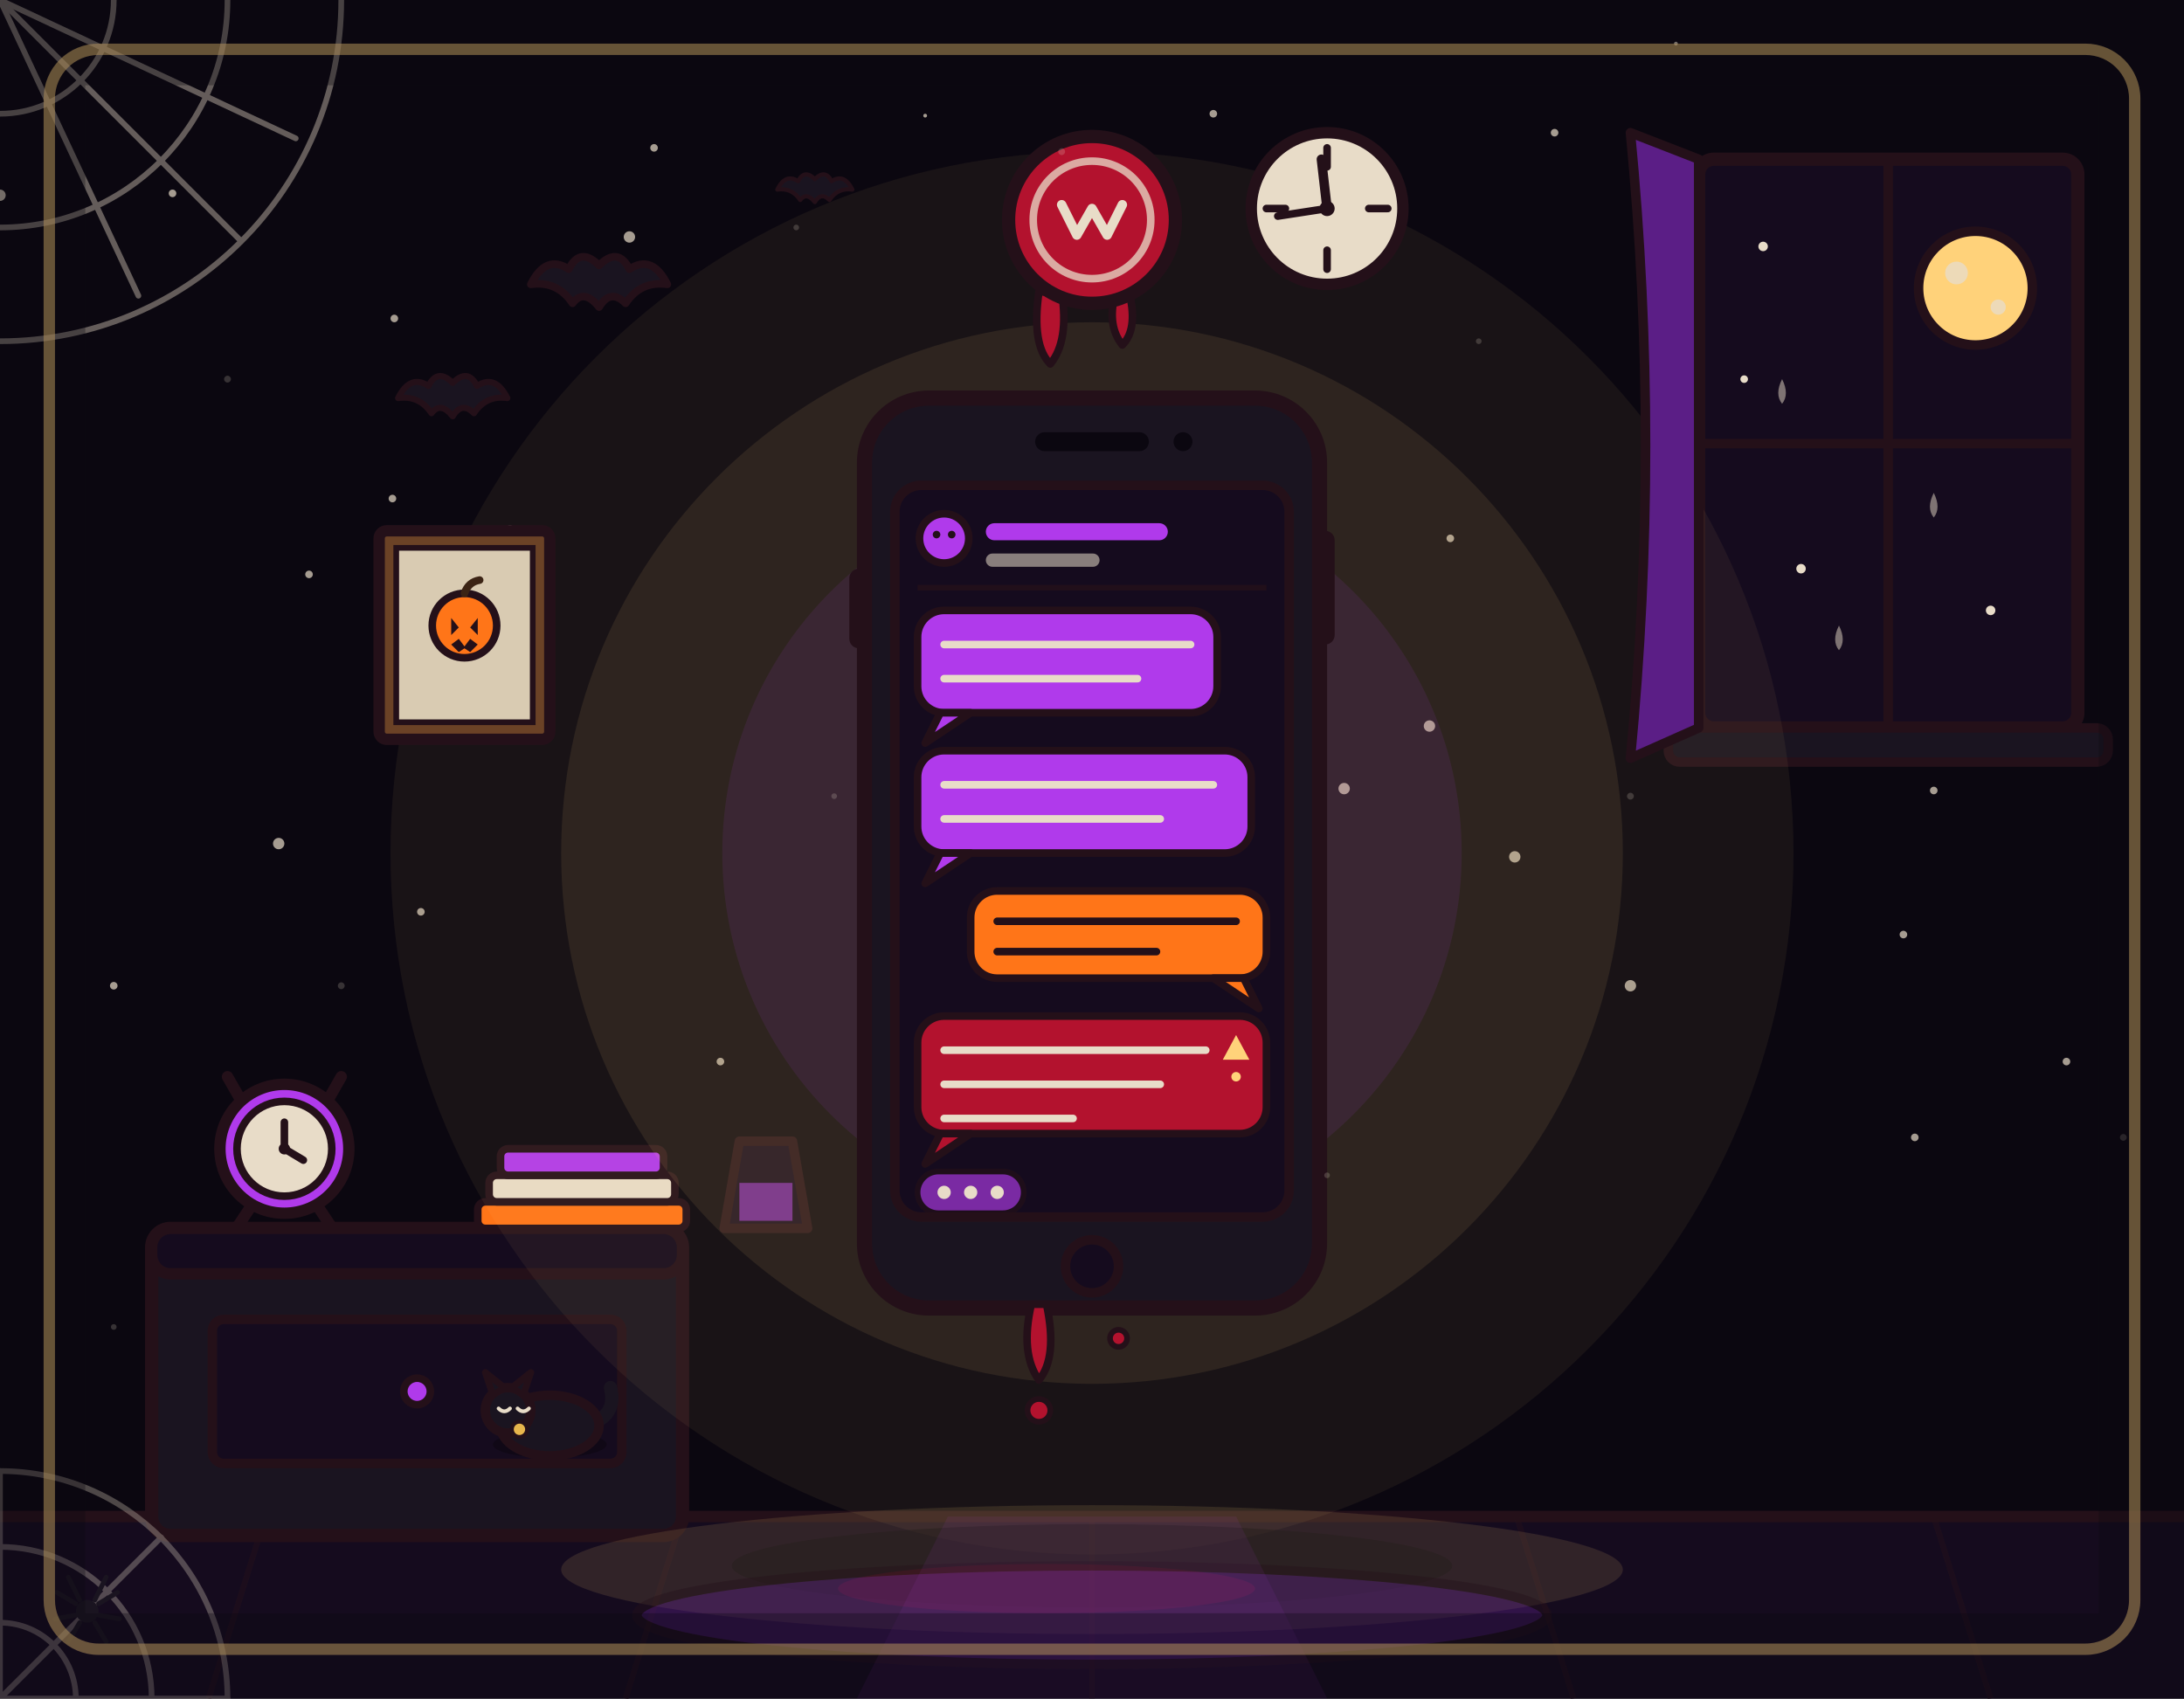
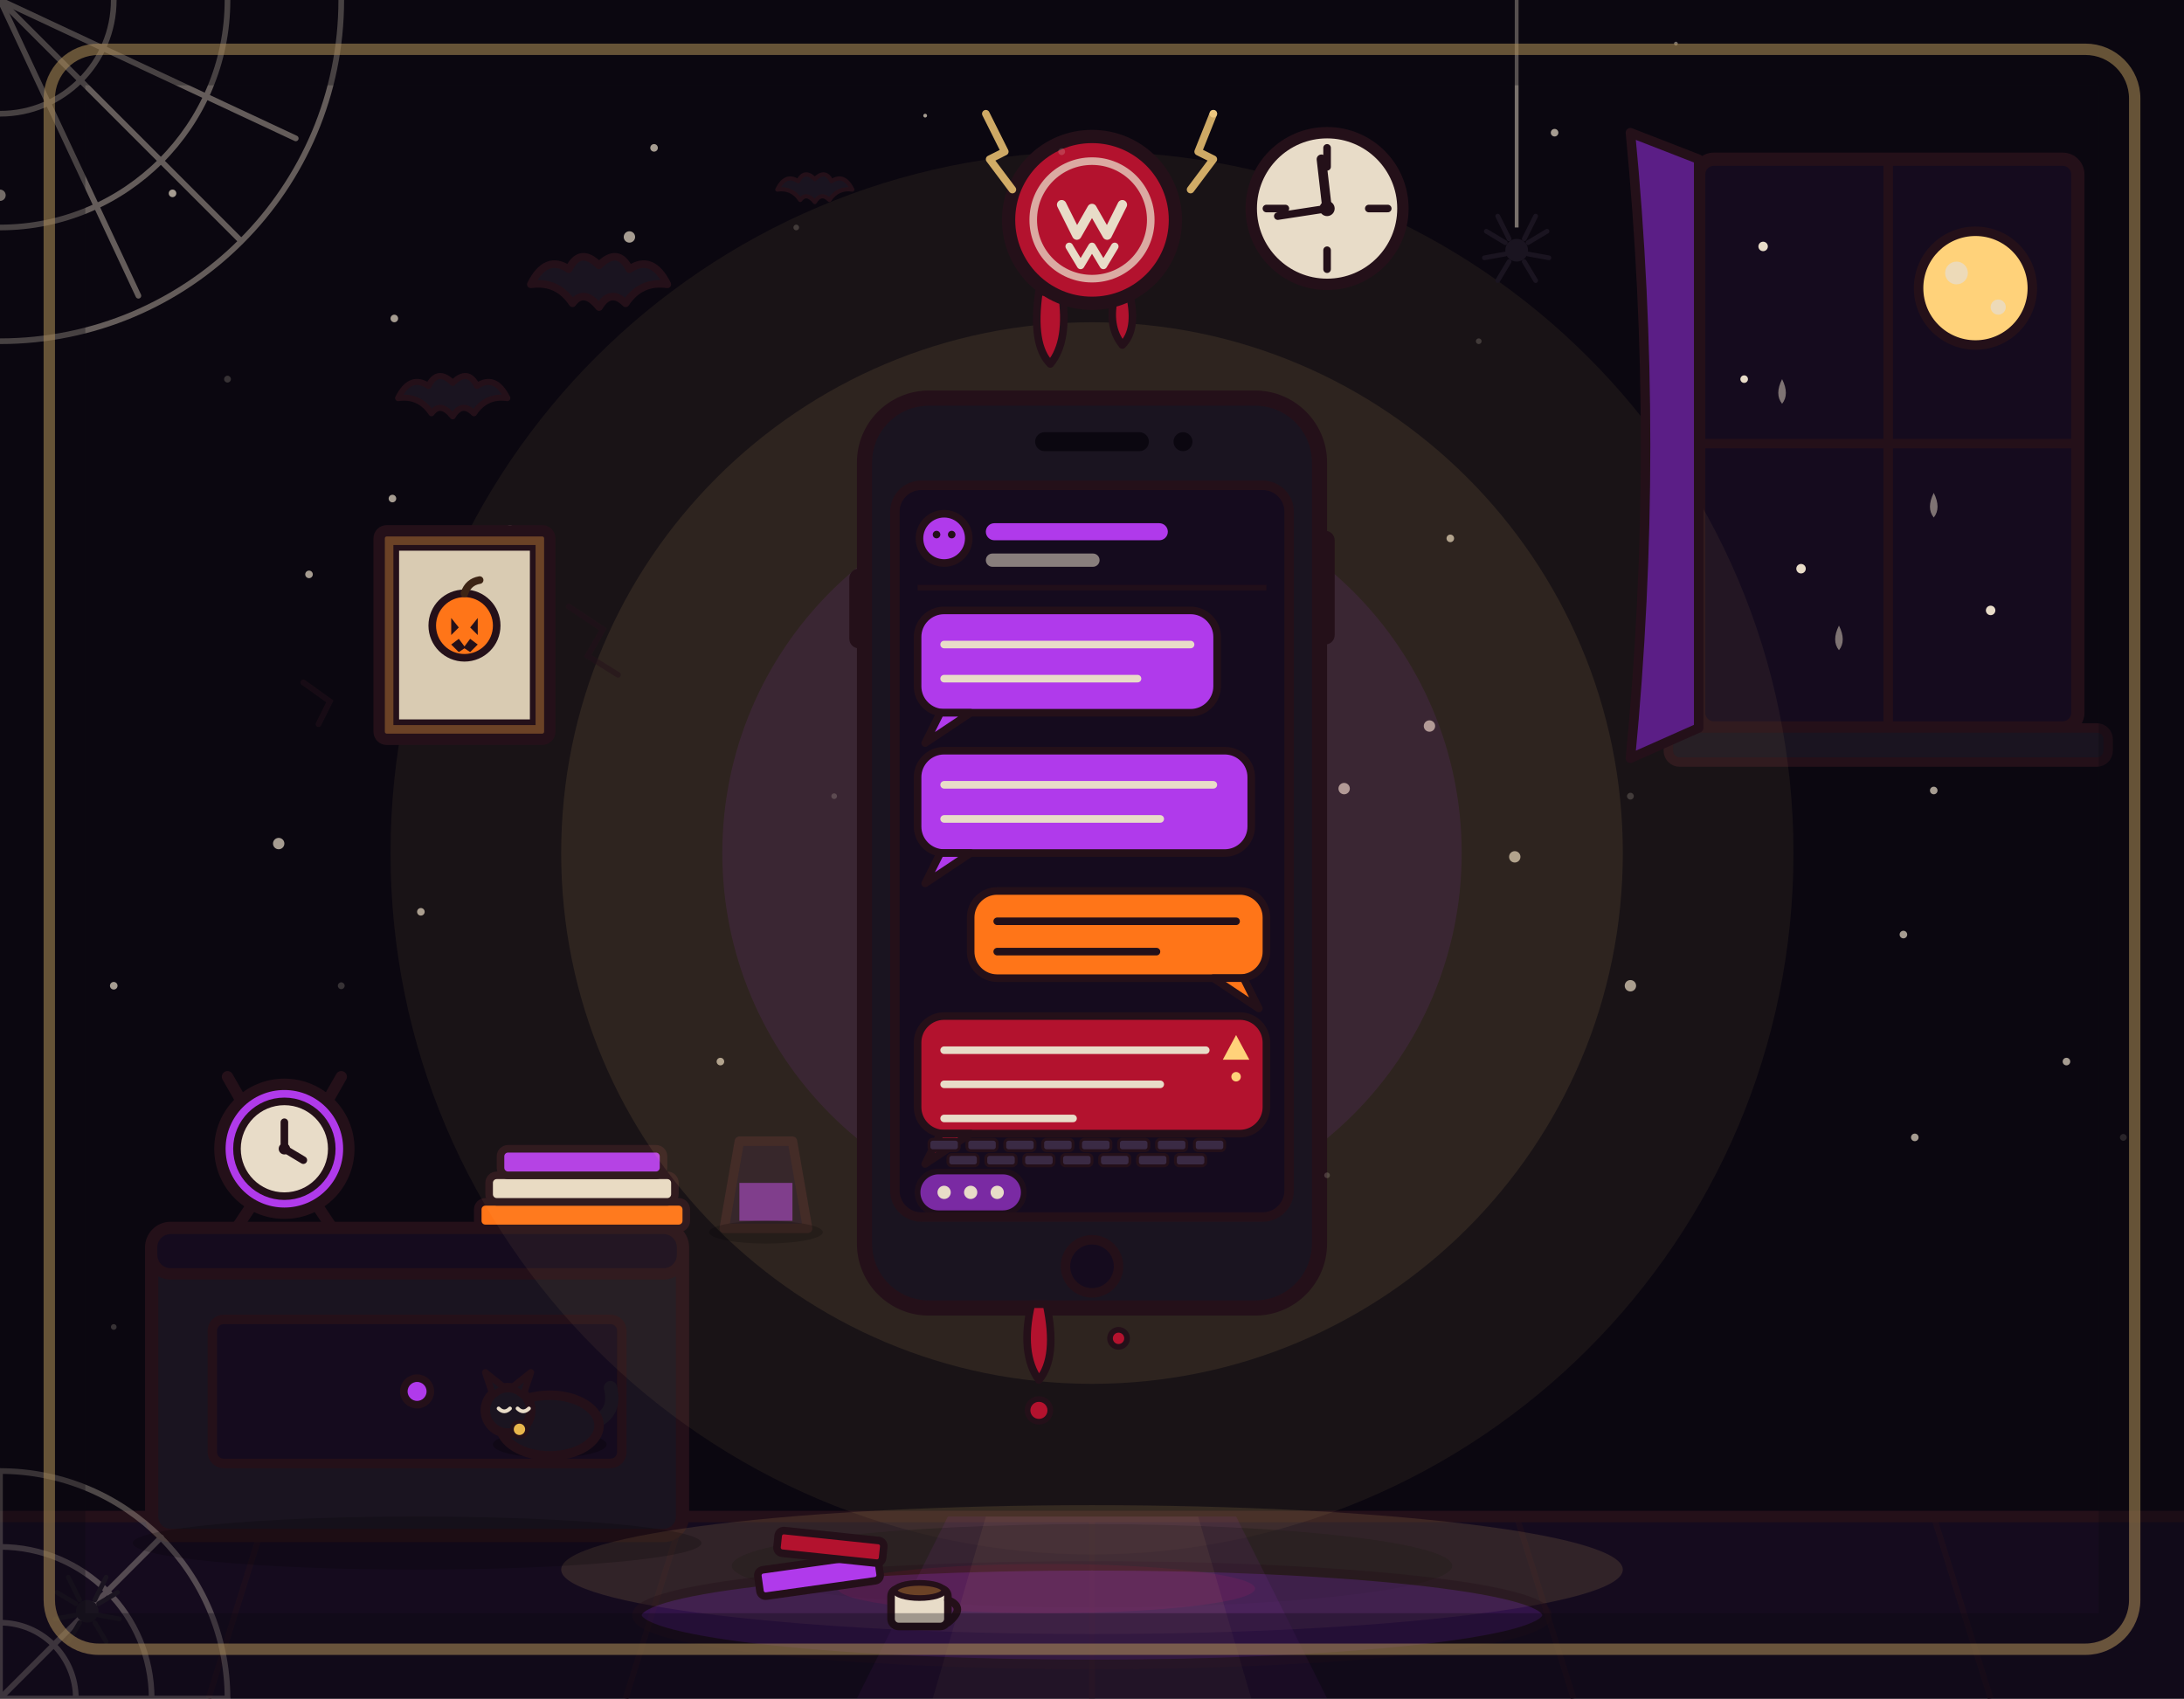
<svg xmlns="http://www.w3.org/2000/svg" viewBox="0 0 1152 896" width="1152" height="896">
  <rect x="0" y="0" width="1152" height="896" fill="#0b0710" />
  <g fill="#e8dcc8" opacity=".7">
    <circle cx="0" cy="103" r="3" />
    <circle cx="147" cy="445" r="3" />
    <circle cx="488" cy="61" r="1" />
    <circle cx="475" cy="253" r="2" />
    <circle cx="551" cy="174" r="2" />
    <circle cx="884" cy="23" r="1" />
    <circle cx="519" cy="337" r="3" />
    <circle cx="208" cy="168" r="2" />
    <circle cx="709" cy="416" r="3" />
    <circle cx="1020" cy="417" r="2" />
    <circle cx="222" cy="481" r="2" />
    <circle cx="492" cy="350" r="3" />
    <circle cx="799" cy="452" r="3" />
    <circle cx="332" cy="125" r="3" />
    <circle cx="581" cy="437" r="3" />
    <circle cx="754" cy="383" r="3" />
    <circle cx="523" cy="520" r="3" />
    <circle cx="345" cy="78" r="2" />
    <circle cx="269" cy="279" r="2" />
    <circle cx="91" cy="102" r="2" />
    <circle cx="163" cy="303" r="2" />
    <circle cx="1004" cy="493" r="2" />
    <circle cx="455" cy="457" r="2" />
    <circle cx="765" cy="284" r="2" />
    <circle cx="569" cy="126" r="3" />
    <circle cx="207" cy="263" r="2" />
    <circle cx="60" cy="520" r="2" />
    <circle cx="640" cy="60" r="2" />
    <circle cx="860" cy="520" r="3" />
    <circle cx="1090" cy="560" r="2" />
    <circle cx="700" cy="90" r="2" />
    <circle cx="380" cy="560" r="2" />
    <circle cx="820" cy="70" r="2" />
    <circle cx="120" cy="600" r="2" />
    <circle cx="1010" cy="600" r="2" />
    <circle cx="260" cy="380" r="1" />
  </g>
  <g fill="none" stroke="#e8dcc8" stroke-width="3" opacity=".4" stroke-linecap="round">
    <path d="M60 0 A60 60 0 0 1 0 60" />
    <path d="M120 0 A120 120 0 0 1 0 120" />
    <path d="M180 0 A180 180 0 0 1 0 180" />
    <line x1="0" y1="0" x2="127" y2="127" />
    <line x1="0" y1="0" x2="156" y2="73" />
    <line x1="0" y1="0" x2="73" y2="156" />
  </g>
  <path transform="translate(280 150)" d="M0 0 Q8 -16 20 -8 Q26 -20 36 -10 Q46 -20 52 -8 Q64 -16 72 0 Q58 -2 50 10 Q42 2 36 12 Q28 2 22 10 Q14 -2 0 0 Z" fill="#1a1420" stroke="#241019" stroke-width="4" stroke-linejoin="round" />
  <path transform="translate(410 100) scale(.55)" d="M0 0 Q8 -16 20 -8 Q26 -20 36 -10 Q46 -20 52 -8 Q64 -16 72 0 Q58 -2 50 10 Q42 2 36 12 Q28 2 22 10 Q14 -2 0 0 Z" fill="#1a1420" stroke="#241019" stroke-width="4" stroke-linejoin="round" />
  <g>
    <rect x="896" y="84" width="200" height="300" rx="8" fill="#150b1e" stroke="#241019" stroke-width="7" stroke-linejoin="round" />
    <line x1="996" y1="84" x2="996" y2="384" stroke="#241019" stroke-width="5" />
    <line x1="896" y1="234" x2="1096" y2="234" stroke="#241019" stroke-width="5" />
    <circle cx="1042" cy="152" r="30" fill="#ffd27a" stroke="#241019" stroke-width="5" />
    <circle cx="1032" cy="144" r="6" fill="#e8dcc8" opacity=".8" />
    <circle cx="1054" cy="162" r="4" fill="#e8dcc8" opacity=".8" />
    <circle cx="930" cy="130" r="2.5" fill="#e8dcc8" />
    <circle cx="950" cy="300" r="2.5" fill="#e8dcc8" />
    <circle cx="1050" cy="322" r="2.5" fill="#e8dcc8" />
    <circle cx="920" cy="200" r="2" fill="#e8dcc8" />
    <rect x="880" y="384" width="232" height="18" rx="6" fill="#1a1420" stroke="#241019" stroke-width="5" stroke-linejoin="round" />
  </g>
  <rect x="0" y="800" width="1152" height="96" fill="#150b1e" />
  <line x1="0" y1="800" x2="1152" y2="800" stroke="#241019" stroke-width="6" />
  <path d="M140 800 L110 896 M360 800 L330 896 M576 800 L576 896 M800 800 L830 896 M1020 800 L1050 896" stroke="#241019" stroke-width="3" opacity=".5" fill="none" />
  <g>
    <rect x="80" y="648" width="280" height="162" rx="10" fill="#1a1420" stroke="#241019" stroke-width="7" stroke-linejoin="round" />
    <rect x="80" y="648" width="280" height="24" rx="10" fill="#150b1e" stroke="#241019" stroke-width="6" stroke-linejoin="round" />
    <rect x="112" y="696" width="216" height="76" rx="6" fill="#150b1e" stroke="#241019" stroke-width="5" stroke-linejoin="round" />
    <circle cx="220" cy="734" r="7" fill="#b03aeb" stroke="#241019" stroke-width="4" />
    <g transform="translate(150 606)">
      <path d="M-22 -24 L-30 -38 M22 -24 L30 -38" stroke="#241019" stroke-width="6" stroke-linecap="round" fill="none" />
      <path d="M-16 28 L-24 40 M16 28 L24 40" stroke="#241019" stroke-width="6" stroke-linecap="round" fill="none" />
      <circle r="34" fill="#b03aeb" stroke="#241019" stroke-width="6" />
      <circle r="25" fill="#e8dcc8" stroke="#241019" stroke-width="4" />
      <line x1="0" y1="0" x2="0" y2="-14" stroke="#241019" stroke-width="4" stroke-linecap="round" />
      <line x1="0" y1="0" x2="10" y2="6" stroke="#241019" stroke-width="4" stroke-linecap="round" />
      <circle r="3" fill="#241019" />
    </g>
    <rect x="252" y="634" width="110" height="14" rx="4" fill="#ff7518" stroke="#241019" stroke-width="4" stroke-linejoin="round" />
    <rect x="258" y="620" width="98" height="14" rx="4" fill="#e8dcc8" stroke="#241019" stroke-width="4" stroke-linejoin="round" />
    <rect x="264" y="606" width="86" height="14" rx="4" fill="#b03aeb" stroke="#241019" stroke-width="4" stroke-linejoin="round" />
    <path d="M382 648 L390 602 L418 602 L426 648 Z" fill="#150b1e" stroke="#241019" stroke-width="5" stroke-linejoin="round" />
    <rect x="390" y="624" width="28" height="20" fill="#b03aeb" opacity=".55" />
  </g>
  <circle cx="576" cy="450" r="370" fill="#ffd27a" opacity=".06" />
  <circle cx="576" cy="450" r="280" fill="#ffd27a" opacity=".09" />
  <circle cx="576" cy="450" r="195" fill="#b03aeb" opacity=".1" />
  <ellipse cx="576" cy="826" rx="190" ry="22" fill="#0b0710" opacity=".55" />
  <ellipse cx="576" cy="828" rx="280" ry="34" fill="#ffd27a" opacity=".12" />
  <ellipse cx="552" cy="838" rx="110" ry="13" fill="#b3122e" opacity=".22" />
  <g transform="translate(576 116)">
    <path d="M-28 38 Q-32 66 -22 76 Q-12 64 -16 38 Z" fill="#b3122e" stroke="#241019" stroke-width="4" stroke-linejoin="round" />
    <path d="M20 40 Q24 58 16 66 Q8 56 12 40 Z" fill="#b3122e" stroke="#241019" stroke-width="4" stroke-linejoin="round" />
    <circle r="44" fill="#b3122e" stroke="#241019" stroke-width="7" />
    <circle r="31" fill="none" stroke="#e8dcc8" stroke-width="4" opacity=".75" />
    <path d="M-16 -8 L-8 8 L0 -6 L8 8 L16 -8" fill="none" stroke="#e8dcc8" stroke-width="5" stroke-linecap="round" stroke-linejoin="round" />
  </g>
  <g>
    <rect x="448" y="300" width="10" height="42" rx="5" fill="#241019" />
    <rect x="694" y="280" width="10" height="60" rx="5" fill="#241019" />
    <rect x="456" y="210" width="240" height="480" rx="34" fill="#1a1420" stroke="#241019" stroke-width="8" stroke-linejoin="round" />
    <rect x="546" y="228" width="60" height="10" rx="5" fill="#0b0710" />
    <circle cx="624" cy="233" r="5" fill="#0b0710" />
    <rect x="472" y="256" width="208" height="386" rx="14" fill="#150b1e" stroke="#241019" stroke-width="5" stroke-linejoin="round" />
    <circle cx="498" cy="284" r="13" fill="#b03aeb" stroke="#241019" stroke-width="4" />
    <circle cx="494" cy="282" r="2" fill="#241019" />
    <circle cx="502" cy="282" r="2" fill="#241019" />
    <rect x="520" y="276" width="96" height="9" rx="4.5" fill="#b03aeb" />
    <rect x="520" y="292" width="60" height="7" rx="3.5" fill="#e8dcc8" opacity=".55" />
    <line x1="484" y1="310" x2="668" y2="310" stroke="#241019" stroke-width="3" opacity=".8" />
    <rect x="484" y="322" width="158" height="54" rx="14" fill="#b03aeb" stroke="#241019" stroke-width="4" stroke-linejoin="round" />
    <path d="M496 376 L488 392 L512 376 Z" fill="#b03aeb" stroke="#241019" stroke-width="4" stroke-linejoin="round" />
    <line x1="498" y1="340" x2="628" y2="340" stroke="#e8dcc8" stroke-width="4" stroke-linecap="round" />
    <line x1="498" y1="358" x2="600" y2="358" stroke="#e8dcc8" stroke-width="4" stroke-linecap="round" />
    <rect x="484" y="396" width="176" height="54" rx="14" fill="#b03aeb" stroke="#241019" stroke-width="4" stroke-linejoin="round" />
    <path d="M496 450 L488 466 L512 450 Z" fill="#b03aeb" stroke="#241019" stroke-width="4" stroke-linejoin="round" />
    <line x1="498" y1="414" x2="640" y2="414" stroke="#e8dcc8" stroke-width="4" stroke-linecap="round" />
    <line x1="498" y1="432" x2="612" y2="432" stroke="#e8dcc8" stroke-width="4" stroke-linecap="round" />
    <rect x="512" y="470" width="156" height="46" rx="14" fill="#ff7518" stroke="#241019" stroke-width="4" stroke-linejoin="round" />
    <path d="M656 516 L664 532 L640 516 Z" fill="#ff7518" stroke="#241019" stroke-width="4" stroke-linejoin="round" />
    <line x1="526" y1="486" x2="652" y2="486" stroke="#241019" stroke-width="4" stroke-linecap="round" />
    <line x1="526" y1="502" x2="610" y2="502" stroke="#241019" stroke-width="4" stroke-linecap="round" />
    <rect x="484" y="536" width="184" height="62" rx="14" fill="#b3122e" stroke="#241019" stroke-width="4" stroke-linejoin="round" />
    <path d="M496 598 L488 614 L512 598 Z" fill="#b3122e" stroke="#241019" stroke-width="4" stroke-linejoin="round" />
    <line x1="498" y1="554" x2="636" y2="554" stroke="#e8dcc8" stroke-width="4" stroke-linecap="round" />
    <line x1="498" y1="572" x2="612" y2="572" stroke="#e8dcc8" stroke-width="4" stroke-linecap="round" />
    <line x1="498" y1="590" x2="566" y2="590" stroke="#e8dcc8" stroke-width="4" stroke-linecap="round" />
    <path d="M652 546 L659 559 L645 559 Z" fill="#ffd27a" />
    <circle cx="652" cy="568" r="2.5" fill="#ffd27a" />
    <rect x="484" y="618" width="56" height="22" rx="11" fill="#b03aeb" opacity=".65" stroke="#241019" stroke-width="3" />
    <circle cx="498" cy="629" r="3.5" fill="#e8dcc8" />
    <circle cx="512" cy="629" r="3.5" fill="#e8dcc8" />
    <circle cx="526" cy="629" r="3.5" fill="#e8dcc8" />
    <circle cx="576" cy="668" r="14" fill="#150b1e" stroke="#241019" stroke-width="5" />
  </g>
  <path d="M552 688 Q558 716 548 728 Q538 714 544 688 Z" fill="#b3122e" stroke="#241019" stroke-width="4" stroke-linejoin="round" />
  <circle cx="548" cy="744" r="6" fill="#b3122e" stroke="#241019" stroke-width="3" />
  <g fill="#e8dcc8" opacity=".2">
    <circle cx="120" cy="200" r="1.8" />
    <circle cx="420" cy="120" r="1.5" />
    <circle cx="560" cy="80" r="1.8" />
    <circle cx="780" cy="180" r="1.5" />
    <circle cx="860" cy="420" r="1.8" />
    <circle cx="440" cy="420" r="1.5" />
    <circle cx="180" cy="520" r="1.8" />
    <circle cx="700" cy="620" r="1.5" />
    <circle cx="1120" cy="600" r="1.8" />
    <circle cx="60" cy="700" r="1.5" />
  </g>
  <g stroke="#e8dcc8" stroke-width="3" opacity=".3" fill="none" stroke-linecap="round">
    <line x1="0" y1="896" x2="120" y2="896" />
    <line x1="0" y1="896" x2="0" y2="776" />
    <line x1="0" y1="896" x2="85" y2="811" />
    <path d="M40 896 A40 40 0 0 0 0 856" />
    <path d="M80 896 A80 80 0 0 0 0 816" />
    <path d="M120 896 A120 120 0 0 0 0 776" />
  </g>
  <circle cx="46" cy="850" r="6" fill="#1a1420" />
  <path d="M40 846 L30 840 M40 852 L29 854 M52 846 L62 840 M52 852 L63 854 M42 844 L36 832 M50 844 L56 832 M42 856 L36 866 M50 856 L56 866" stroke="#1a1420" stroke-width="2.5" stroke-linecap="round" fill="none" />
  <g transform="translate(210 210) scale(.8)">
    <path d="M0 0 Q8 -16 20 -8 Q26 -20 36 -10 Q46 -20 52 -8 Q64 -16 72 0 Q58 -2 50 10 Q42 2 36 12 Q28 2 22 10 Q14 -2 0 0 Z" fill="#1a1420" stroke="#241019" stroke-width="4" stroke-linejoin="round" stroke-linecap="round" />
  </g>
  <g>
    <circle cx="700" cy="110" r="40" fill="#e8dcc8" stroke="#241019" stroke-width="6" stroke-linejoin="round" />
    <path d="M700 78V88M700 132V142M668 110H678M722 110H732" stroke="#241019" stroke-width="4" stroke-linecap="round" />
    <line x1="700" y1="110" x2="697" y2="84" stroke="#241019" stroke-width="5" stroke-linecap="round" />
    <line x1="700" y1="110" x2="674" y2="114" stroke="#241019" stroke-width="4" stroke-linecap="round" />
    <circle cx="700" cy="110" r="4" fill="#241019" />
  </g>
  <g>
    <rect x="200" y="280" width="90" height="110" rx="4" fill="#6b4226" stroke="#241019" stroke-width="6" stroke-linejoin="round" stroke-linecap="round" />
    <rect x="209" y="289" width="72" height="92" fill="#d9cbb2" stroke="#241019" stroke-width="3" />
    <circle cx="245" cy="330" r="17" fill="#ff7518" stroke="#241019" stroke-width="4" />
    <path d="M245 313 Q247 307 253 306" fill="none" stroke="#3c2415" stroke-width="4" stroke-linecap="round" />
    <path d="M238 326 L242 331 L238 335 ZM252 326 L248 331 L252 335 Z" fill="#241019" />
    <path d="M238 340 L242 337 L245 341 L248 337 L252 340 L248 344 L245 342 L242 344 Z" fill="#241019" />
  </g>
  <g fill="#e8dcc8" opacity=".5">
    <path d="M940 200 Q944 208 940 213 Q936 208 940 200 Z" />
    <path d="M1020 260 Q1024 268 1020 273 Q1016 268 1020 260 Z" />
    <path d="M970 330 Q974 338 970 343 Q966 338 970 330 Z" />
  </g>
  <path d="M860 70 L896 84 L896 384 L860 400 Q876 235 860 70 Z" fill="#5b1e86" stroke="#241019" stroke-width="5" stroke-linejoin="round" stroke-linecap="round" />
  <ellipse cx="576" cy="852" rx="240" ry="26" fill="#5b1e86" stroke="#241019" stroke-width="5" opacity="0.4" />
  <path d="M500 800 L652 800 L700 896 L452 896 Z" fill="#b03aeb" opacity=".08" />
  <circle cx="590" cy="706" r="4.5" fill="#b3122e" stroke="#241019" stroke-width="3" />
  <g transform="translate(290 748)">
    <ellipse cx="0" cy="14" rx="30" ry="7" fill="#000000" opacity=".25" />
    <path d="M18 4 Q36 0 32 -16" fill="none" stroke="#1a1420" stroke-width="7" stroke-linecap="round" />
    <ellipse cx="0" cy="4" rx="26" ry="16" fill="#1a1420" stroke="#241019" stroke-width="5" stroke-linejoin="round" />
    <circle cx="-22" cy="-4" r="12" fill="#1a1420" stroke="#241019" stroke-width="5" />
    <path d="M-30 -12 L-34 -24 L-24 -16 Z" fill="#1a1420" stroke="#241019" stroke-width="3.5" stroke-linejoin="round" />
    <path d="M-14 -12 L-10 -24 L-20 -16 Z" fill="#1a1420" stroke="#241019" stroke-width="3.5" stroke-linejoin="round" />
    <path d="M-27 -5 Q-24 -2 -21 -5 M-17 -5 Q-14 -2 -11 -5" stroke="#e8dcc8" stroke-width="2" fill="none" stroke-linecap="round" />
    <circle cx="-16" cy="6" r="4" fill="#e8b64c" stroke="#241019" stroke-width="2" />
  </g>
+   <polygon points="520,800 632,800 660,896 492,896" fill="#ffd27a" opacity=".06" />
+   <g fill="#3a2a44" stroke="#241019" stroke-width="1.5">
+     <rect x="490" y="601" width="16" height="6" rx="2" />
+     <rect x="510" y="601" width="16" height="6" rx="2" />
+     <rect x="530" y="601" width="16" height="6" rx="2" />
+     <rect x="550" y="601" width="16" height="6" rx="2" />
+     <rect x="570" y="601" width="16" height="6" rx="2" />
+     <rect x="590" y="601" width="16" height="6" rx="2" />
+     <rect x="610" y="601" width="16" height="6" rx="2" />
+     <rect x="630" y="601" width="16" height="6" rx="2" />
+     <rect x="500" y="609" width="16" height="6" rx="2" />
+     <rect x="520" y="609" width="16" height="6" rx="2" />
+     <rect x="540" y="609" width="16" height="6" rx="2" />
+     <rect x="560" y="609" width="16" height="6" rx="2" />
+     <rect x="580" y="609" width="16" height="6" rx="2" />
+     <rect x="600" y="609" width="16" height="6" rx="2" />
+     <rect x="620" y="609" width="16" height="6" rx="2" />
+   </g>
+   <g stroke="#241019" stroke-width="3" opacity=".5" fill="none" stroke-linecap="round">
+     <path d="M300 320 l18 12 l-8 14 l16 10" />
+     <path d="M160 360 l14 10 l-6 12" />
+   </g>
+   <line x1="800" y1="0" x2="800" y2="120" stroke="#e8dcc8" stroke-width="2" opacity=".5" />
+   <circle cx="800" cy="132" r="6" fill="#1a1420" />
+   <path d="M794 128 L784 122 M794 134 L783 136 M806 128 L816 122 M806 134 L817 136 M796 126 L790 114 M804 126 L810 114 M796 138 L790 148 M804 138 L810 148" stroke="#1a1420" stroke-width="2.5" stroke-linecap="round" fill="none" />
+   <ellipse cx="220" cy="814" rx="150" ry="14" fill="#000000" opacity=".2" />
+   <ellipse cx="404" cy="650" rx="30" ry="6" fill="#000000" opacity=".2" />
+   <g transform="rotate(-8 432 831)">
+     <rect x="400" y="824" width="64" height="14" rx="3" fill="#b03aeb" stroke="#241019" stroke-width="4" stroke-linejoin="round" />
+   </g>
+   <g transform="rotate(6 438 816)">
+     <rect x="410" y="810" width="56" height="12" rx="3" fill="#b3122e" stroke="#241019" stroke-width="4" stroke-linejoin="round" />
+   </g>
+   <g>
+     <rect x="470" y="838" width="30" height="20" rx="4" fill="#e8dcc8" stroke="#241019" stroke-width="4" stroke-linejoin="round" />
+     <ellipse cx="485" cy="839" rx="13" ry="4" fill="#6b4226" stroke="#241019" stroke-width="3" />
+     <path d="M500 844 Q510 848 500 856" fill="none" stroke="#241019" stroke-width="4" stroke-linecap="round" />
+   </g>
+   <path d="M-12 14 L-6 24 L0 14 L6 24 L12 14" transform="translate(576 116)" stroke="#e8dcc8" stroke-width="4" stroke-linecap="round" stroke-linejoin="round" fill="none" />
+   <polyline points="520,60 530,80 522,84 534,100" stroke="#ffd27a" stroke-width="4" stroke-linecap="round" stroke-linejoin="round" fill="none" opacity=".8" />
+   <polyline points="640,60 632,80 640,84 628,100" stroke="#ffd27a" stroke-width="4" stroke-linecap="round" stroke-linejoin="round" fill="none" opacity=".8" />
  <rect x="26" y="26" width="1100" height="844" rx="26" fill="none" stroke="#ffd27a" stroke-width="6" opacity=".55" />
  <rect x="0" y="0" width="1152" height="896" fill="none" stroke="#0b0710" stroke-width="90" opacity=".32" />
</svg>
